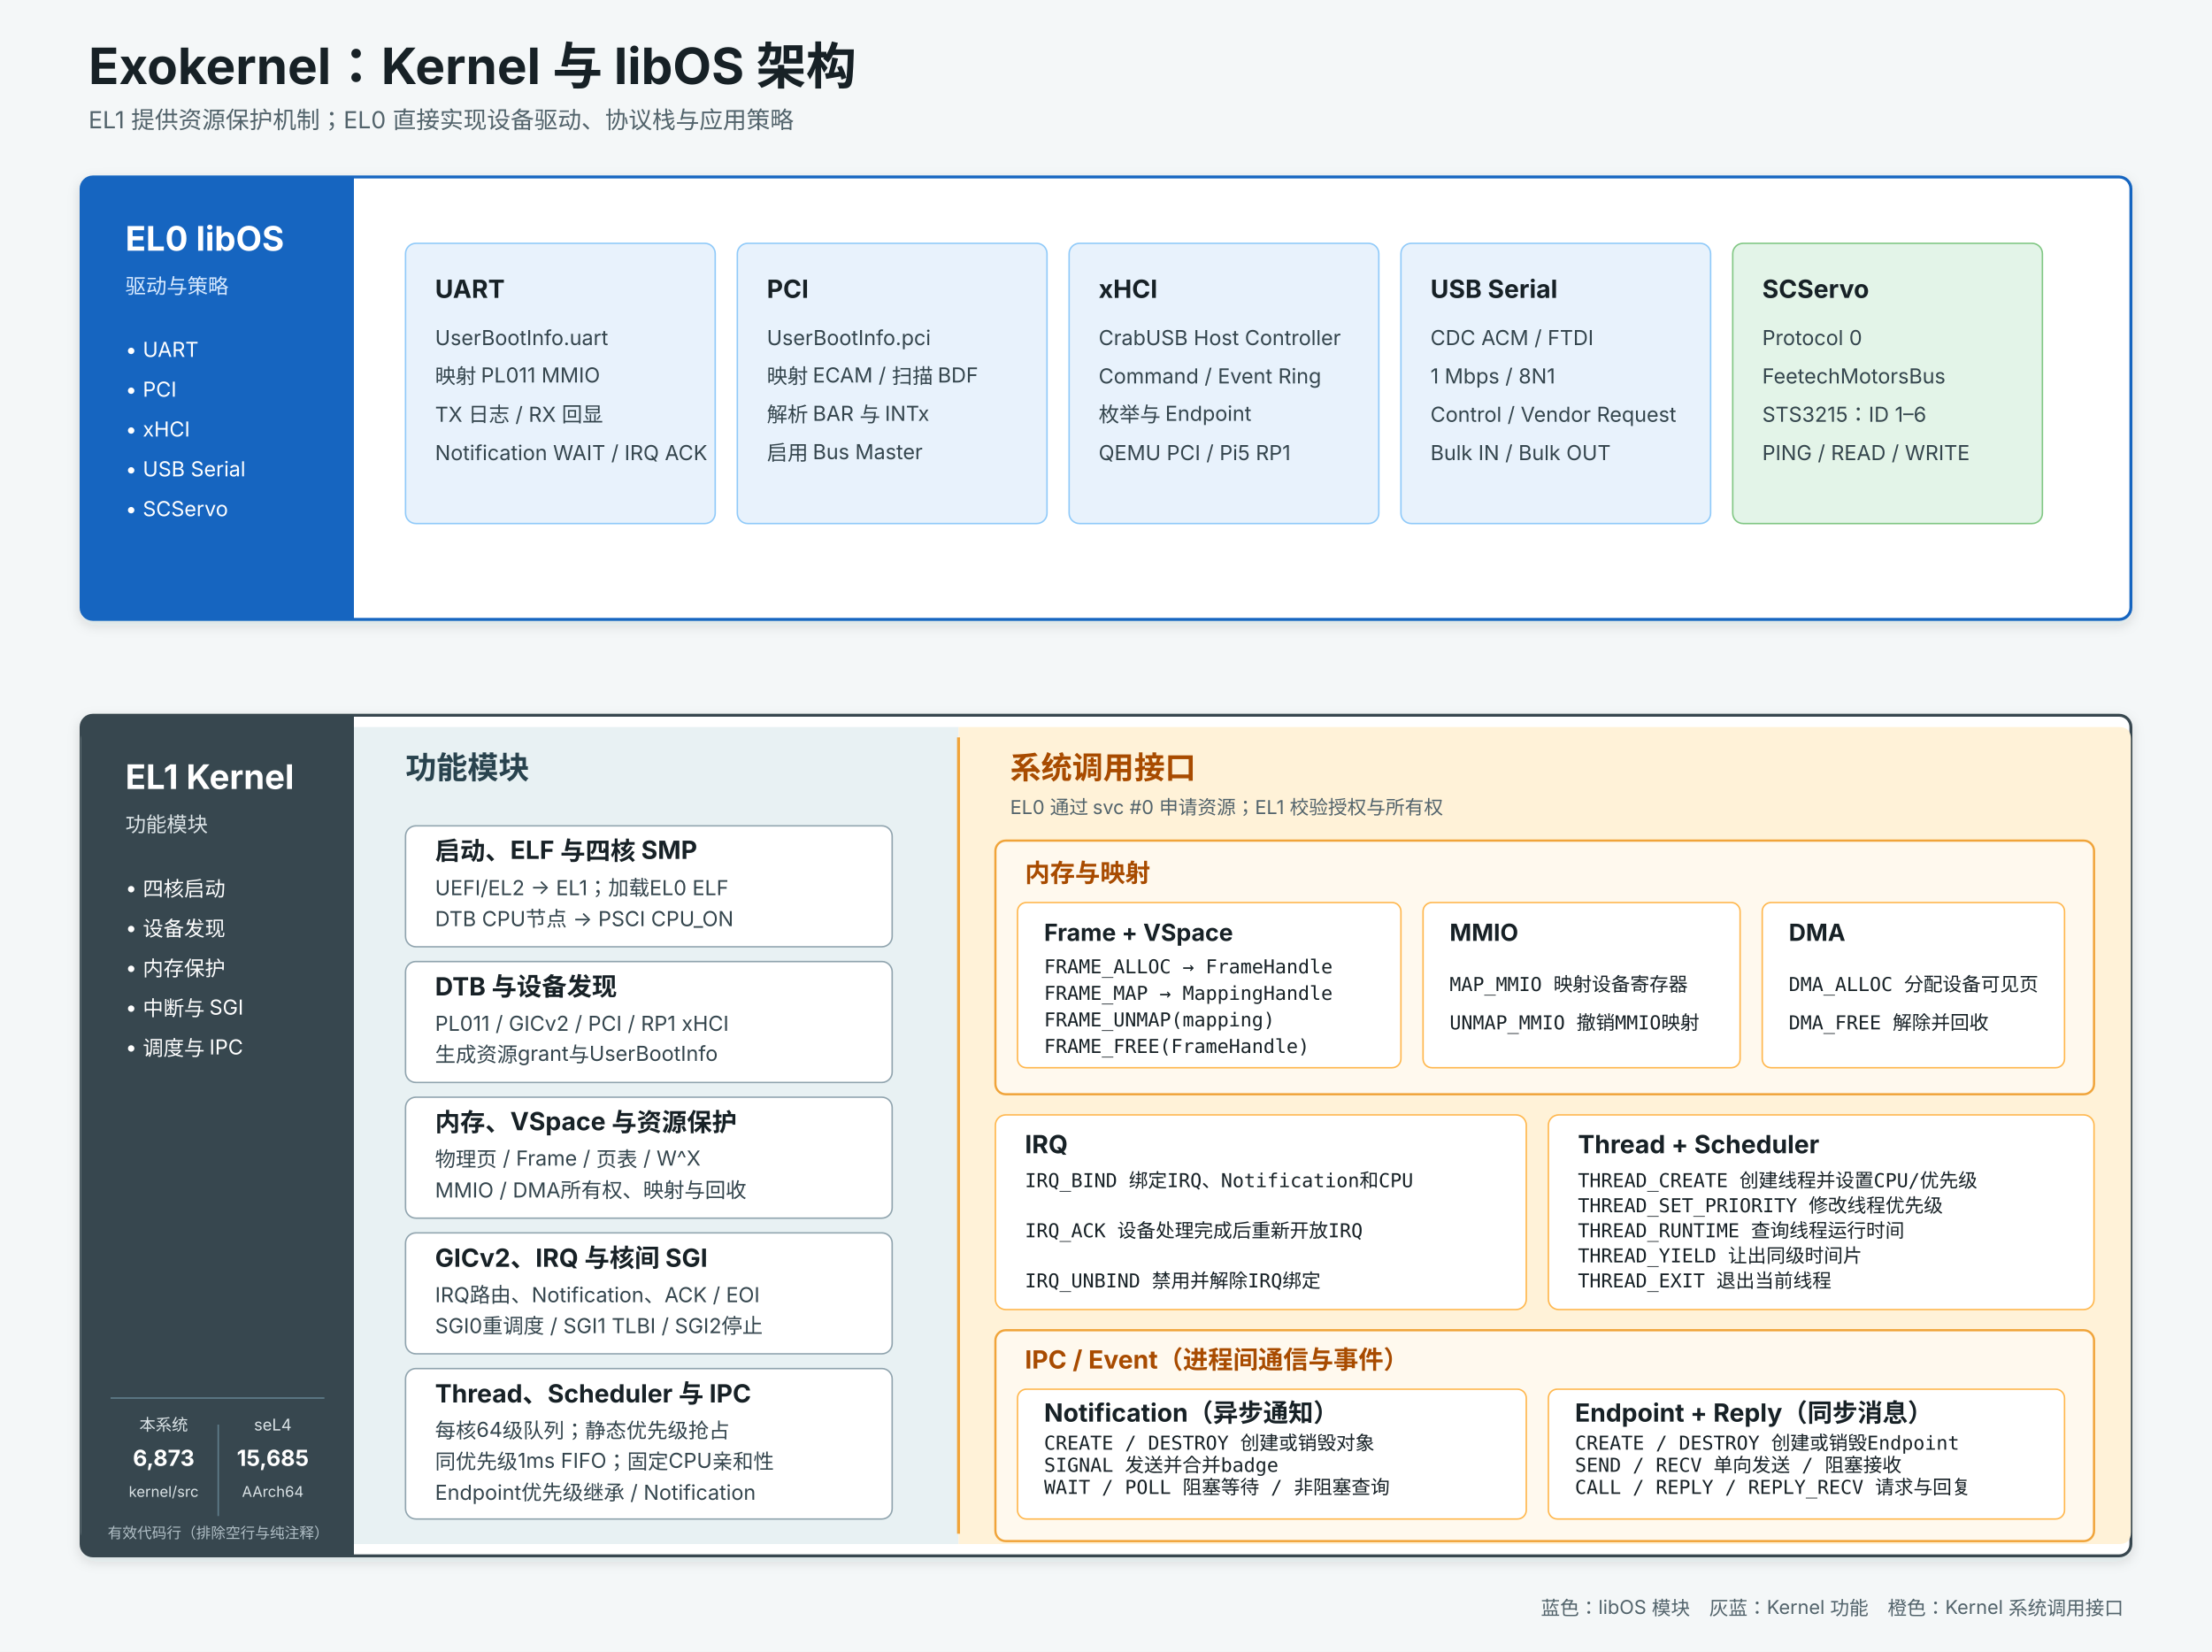
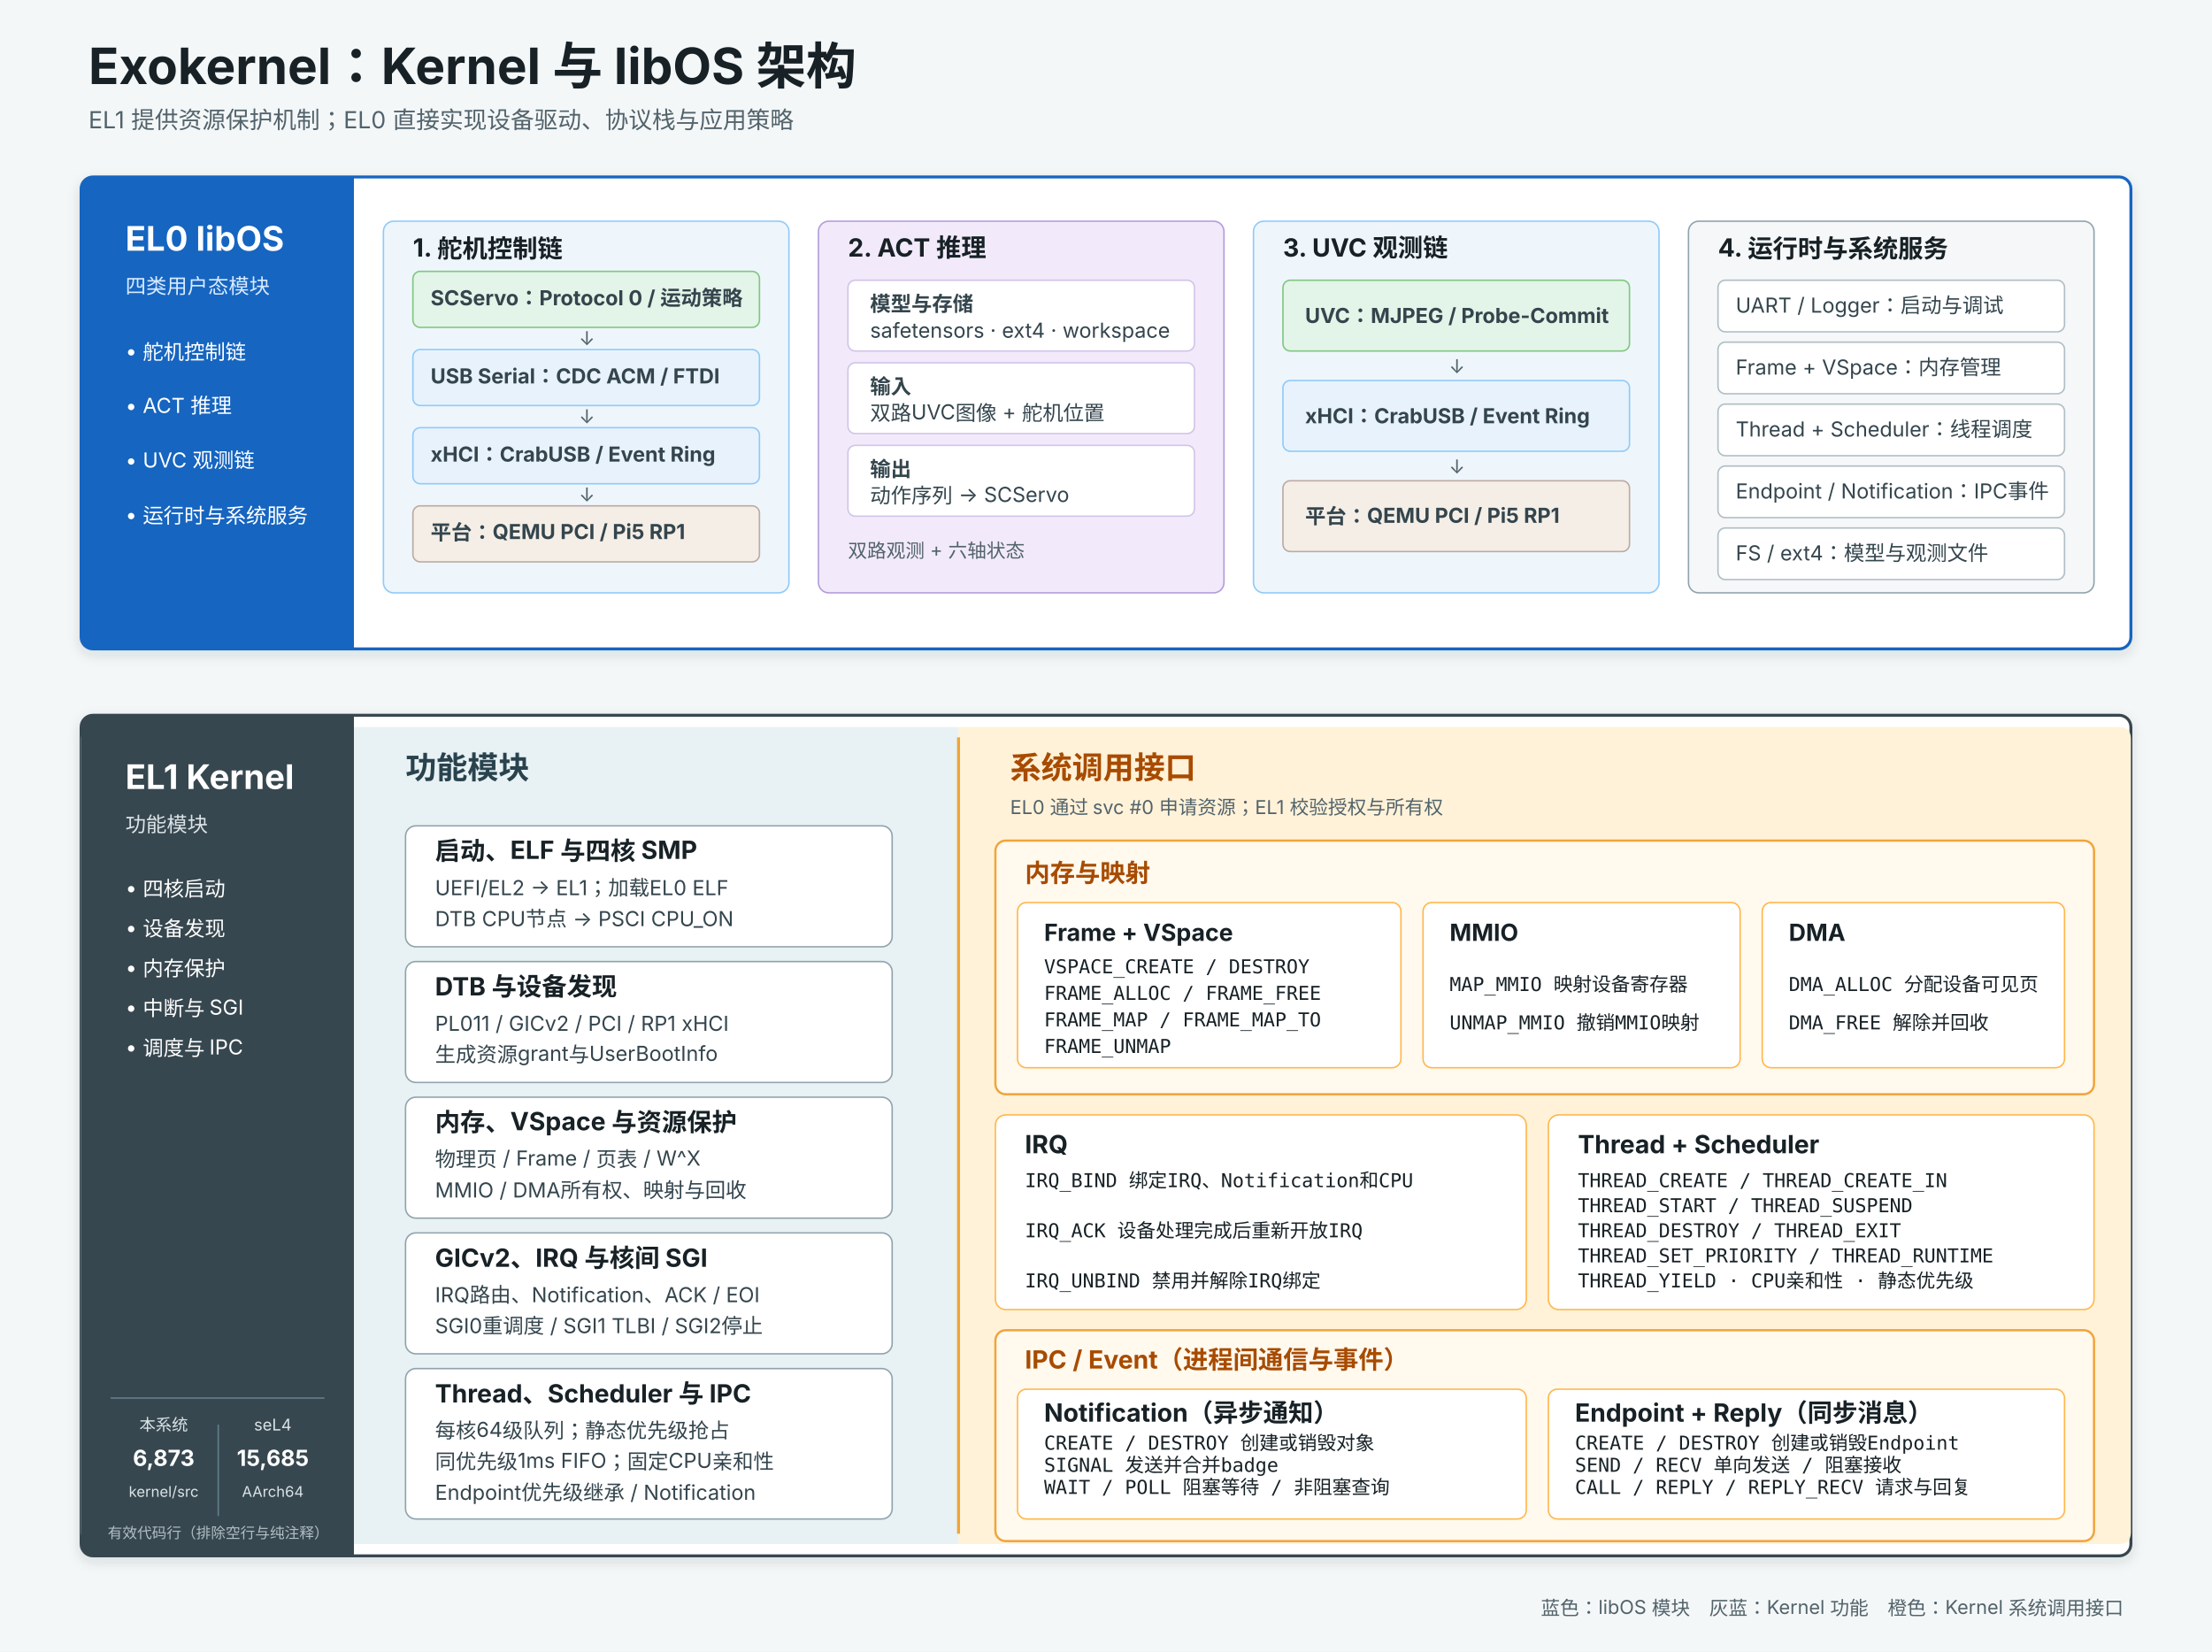
<svg xmlns="http://www.w3.org/2000/svg" width="1500" height="1120" viewBox="0 0 1500 1120" role="img" aria-labelledby="title desc">
  <defs>
    <filter id="shadow" x="-10%" y="-10%" width="120%" height="130%">
      <feDropShadow dx="0" dy="3" stdDeviation="4" flood-color="#263238" flood-opacity="0.13" />
    </filter>
    <style>
      text { font-family: -apple-system, BlinkMacSystemFont, "PingFang SC", "Microsoft YaHei", sans-serif; fill: #172126; }
      .title { font-size: 34px; font-weight: 700; }
      .subtitle { font-size: 16px; fill: #52636b; }
      .layer-title { font-size: 23px; font-weight: 700; fill: #ffffff; }
      .section-title { font-size: 21px; font-weight: 700; }
      .card-title { font-size: 17px; font-weight: 700; }
      .body { font-size: 14px; fill: #34454d; }
      .small { font-size: 13px; fill: #52636b; }
      .mono { font-family: ui-monospace, SFMono-Regular, Menlo, monospace; font-size: 13px; }
    </style>
  </defs>
  <rect width="1500" height="1120" fill="#f4f7f8" />
  <text x="60" y="57" class="title">Exokernel：Kernel 与 libOS 架构</text>
  <text x="60" y="87" class="subtitle">EL1 提供资源保护机制；EL0 直接实现设备驱动、协议栈与应用策略</text>
  <g filter="url(#shadow)">
-     <rect x="55" y="120" width="1390" height="300" rx="8" fill="#ffffff" stroke="#1565c0" stroke-width="2" />
-     <rect x="55" y="120" width="185" height="300" rx="8" fill="#1565c0" />
-     <rect x="232" y="120" width="8" height="300" fill="#1565c0" />
+     <rect x="55" y="120" width="1390" height="320" rx="8" fill="#ffffff" stroke="#1565c0" stroke-width="2" />
+     <rect x="55" y="120" width="185" height="320" rx="8" fill="#1565c0" />
+     <rect x="232" y="120" width="8" height="320" fill="#1565c0" />
  </g>
  <text x="85" y="170" class="layer-title">EL0 libOS</text>
-   <text x="85" y="199" style="font-size:14px;fill:#d8eaff">驱动与策略</text>
-   <text x="85" y="242" style="font-size:14px;fill:#ffffff">• UART</text>
-   <text x="85" y="269" style="font-size:14px;fill:#ffffff">• PCI</text>
-   <text x="85" y="296" style="font-size:14px;fill:#ffffff">• xHCI</text>
-   <text x="85" y="323" style="font-size:14px;fill:#ffffff">• USB Serial</text>
-   <text x="85" y="350" style="font-size:14px;fill:#ffffff">• SCServo</text>
+   <text x="85" y="199" style="font-size:14px;fill:#d8eaff">四类用户态模块</text>
+   <text x="85" y="243" style="font-size:14px;fill:#ffffff">• 舵机控制链</text>
+   <text x="85" y="280" style="font-size:14px;fill:#ffffff">• ACT 推理</text>
+   <text x="85" y="317" style="font-size:14px;fill:#ffffff">• UVC 观测链</text>
+   <text x="85" y="354" style="font-size:14px;fill:#ffffff">• 运行时与系统服务</text>
  <g>
-     <rect x="275" y="165" width="210" height="190" rx="7" fill="#e8f2fc" stroke="#90caf9" />
-     <text x="295" y="202" class="card-title">UART</text>
-     <text x="295" y="234" class="body">UserBootInfo.uart</text>
-     <text x="295" y="260" class="body">映射 PL011 MMIO</text>
-     <text x="295" y="286" class="body">TX 日志 / RX 回显</text>
-     <text x="295" y="312" class="body">Notification WAIT / IRQ ACK</text>
-     <rect x="500" y="165" width="210" height="190" rx="7" fill="#e8f2fc" stroke="#90caf9" />
-     <text x="520" y="202" class="card-title">PCI</text>
-     <text x="520" y="234" class="body">UserBootInfo.pci</text>
-     <text x="520" y="260" class="body">映射 ECAM / 扫描 BDF</text>
-     <text x="520" y="286" class="body">解析 BAR 与 INTx</text>
-     <text x="520" y="312" class="body">启用 Bus Master</text>
-     <rect x="725" y="165" width="210" height="190" rx="7" fill="#e8f2fc" stroke="#90caf9" />
-     <text x="745" y="202" class="card-title">xHCI</text>
-     <text x="745" y="234" class="body">CrabUSB Host Controller</text>
-     <text x="745" y="260" class="body">Command / Event Ring</text>
-     <text x="745" y="286" class="body">枚举与 Endpoint</text>
-     <text x="745" y="312" class="body">QEMU PCI / Pi5 RP1</text>
-     <rect x="950" y="165" width="210" height="190" rx="7" fill="#e8f2fc" stroke="#90caf9" />
-     <text x="970" y="202" class="card-title">USB Serial</text>
-     <text x="970" y="234" class="body">CDC ACM / FTDI</text>
-     <text x="970" y="260" class="body">1 Mbps / 8N1</text>
-     <text x="970" y="286" class="body">Control / Vendor Request</text>
-     <text x="970" y="312" class="body">Bulk IN / Bulk OUT</text>
-     <rect x="1175" y="165" width="210" height="190" rx="7" fill="#e3f4e8" stroke="#81c784" />
-     <text x="1195" y="202" class="card-title">SCServo</text>
-     <text x="1195" y="234" class="body">Protocol 0</text>
-     <text x="1195" y="260" class="body">FeetechMotorsBus</text>
-     <text x="1195" y="286" class="body">STS3215：ID 1–6</text>
-     <text x="1195" y="312" class="body">PING / READ / WRITE</text>
+     <rect x="260" y="150" width="275" height="252" rx="7" fill="#eef6fb" stroke="#90caf9" />
+     <text x="280" y="174" class="card-title">1. 舵机控制链</text>
+     <rect x="280" y="184" width="235" height="38" rx="5" fill="#e3f4e8" stroke="#81c784" />
+     <text x="292" y="207" class="body" style="font-weight:700">SCServo：Protocol 0 / 运动策略</text>
+     <text x="398" y="234" text-anchor="middle" class="small">↓</text>
+     <rect x="280" y="237" width="235" height="38" rx="5" fill="#e8f2fc" stroke="#90caf9" />
+     <text x="292" y="260" class="body" style="font-weight:700">USB Serial：CDC ACM / FTDI</text>
+     <text x="398" y="287" text-anchor="middle" class="small">↓</text>
+     <rect x="280" y="290" width="235" height="38" rx="5" fill="#e8f2fc" stroke="#90caf9" />
+     <text x="292" y="313" class="body" style="font-weight:700">xHCI：CrabUSB / Event Ring</text>
+     <text x="398" y="340" text-anchor="middle" class="small">↓</text>
+     <rect x="280" y="343" width="235" height="38" rx="5" fill="#f4eee6" stroke="#bcaaa4" />
+     <text x="292" y="366" class="body" style="font-weight:700">平台：QEMU PCI / Pi5 RP1</text>
+     <rect x="555" y="150" width="275" height="252" rx="7" fill="#f2eafb" stroke="#b39ddb" />
+     <text x="575" y="174" class="card-title">2. ACT 推理</text>
+     <rect x="575" y="190" width="235" height="48" rx="5" fill="#ffffff" stroke="#d1c4e9" />
+     <text x="590" y="211" class="body" style="font-weight:700">模型与存储</text>
+     <text x="590" y="229" class="body">safetensors · ext4 · workspace</text>
+     <rect x="575" y="246" width="235" height="48" rx="5" fill="#ffffff" stroke="#d1c4e9" />
+     <text x="590" y="267" class="body" style="font-weight:700">输入</text>
+     <text x="590" y="285" class="body">双路UVC图像 + 舵机位置</text>
+     <rect x="575" y="302" width="235" height="48" rx="5" fill="#ffffff" stroke="#d1c4e9" />
+     <text x="590" y="323" class="body" style="font-weight:700">输出</text>
+     <text x="590" y="341" class="body">动作序列 → SCServo</text>
+     <text x="575" y="378" class="small">双路观测 + 六轴状态</text>
+     <rect x="850" y="150" width="275" height="252" rx="7" fill="#eef6fb" stroke="#90caf9" />
+     <text x="870" y="174" class="card-title">3. UVC 观测链</text>
+     <rect x="870" y="190" width="235" height="48" rx="5" fill="#e3f4e8" stroke="#81c784" />
+     <text x="885" y="219" class="body" style="font-weight:700">UVC：MJPEG / Probe-Commit</text>
+     <text x="988" y="253" text-anchor="middle" class="small">↓</text>
+     <rect x="870" y="258" width="235" height="48" rx="5" fill="#e8f2fc" stroke="#90caf9" />
+     <text x="885" y="287" class="body" style="font-weight:700">xHCI：CrabUSB / Event Ring</text>
+     <text x="988" y="321" text-anchor="middle" class="small">↓</text>
+     <rect x="870" y="326" width="235" height="48" rx="5" fill="#f4eee6" stroke="#bcaaa4" />
+     <text x="885" y="355" class="body" style="font-weight:700">平台：QEMU PCI / Pi5 RP1</text>
+     <rect x="1145" y="150" width="275" height="252" rx="7" fill="#f5f7f8" stroke="#90a4ae" />
+     <text x="1165" y="174" class="card-title">4. 运行时与系统服务</text>
+     <rect x="1165" y="190" width="235" height="35" rx="5" fill="#ffffff" stroke="#b0bec5" />
+     <text x="1177" y="212" class="body">UART / Logger：启动与调试</text>
+     <rect x="1165" y="232" width="235" height="35" rx="5" fill="#ffffff" stroke="#b0bec5" />
+     <text x="1177" y="254" class="body">Frame + VSpace：内存管理</text>
+     <rect x="1165" y="274" width="235" height="35" rx="5" fill="#ffffff" stroke="#b0bec5" />
+     <text x="1177" y="296" class="body">Thread + Scheduler：线程调度</text>
+     <rect x="1165" y="316" width="235" height="35" rx="5" fill="#ffffff" stroke="#b0bec5" />
+     <text x="1177" y="338" class="body">Endpoint / Notification：IPC事件</text>
+     <rect x="1165" y="358" width="235" height="35" rx="5" fill="#ffffff" stroke="#b0bec5" />
+     <text x="1177" y="380" class="body">FS / ext4：模型与观测文件</text>
  </g>
  <g filter="url(#shadow)">
    <rect x="55" y="485" width="1390" height="570" rx="8" fill="#ffffff" stroke="#37474f" stroke-width="2" />
  </g>
  <path d="M63 493 H650 V1047 H63 Q55 1047 55 1039 V501 Q55 493 63 493 Z" fill="#e8f1f3" />
  <rect x="55" y="485" width="185" height="570" rx="8" fill="#37474f" />
  <rect x="232" y="485" width="8" height="570" fill="#37474f" />
  <text x="85" y="535" class="layer-title">EL1 Kernel</text>
  <text x="85" y="564" style="font-size:14px;fill:#dbe3e6">功能模块</text>
  <text x="85" y="607" style="font-size:14px;fill:#ffffff">• 四核启动</text>
  <text x="85" y="634" style="font-size:14px;fill:#ffffff">• 设备发现</text>
  <text x="85" y="661" style="font-size:14px;fill:#ffffff">• 内存保护</text>
  <text x="85" y="688" style="font-size:14px;fill:#ffffff">• 中断与 SGI</text>
  <text x="85" y="715" style="font-size:14px;fill:#ffffff">• 调度与 IPC</text>
  <line x1="75" y1="948" x2="220" y2="948" stroke="#607d8b" stroke-width="1" />
  <line x1="148" y1="966" x2="148" y2="1028" stroke="#607d8b" stroke-width="1" />
  <text x="111" y="970" text-anchor="middle" style="font-size:11px;fill:#dbe3e6">本系统</text>
  <text x="111" y="994" text-anchor="middle" style="font-size:15px;font-weight:700;fill:#ffffff">6,873</text>
  <text x="111" y="1015" text-anchor="middle" style="font-size:10px;fill:#dbe3e6">kernel/src</text>
  <text x="185" y="970" text-anchor="middle" style="font-size:11px;fill:#dbe3e6">seL4</text>
  <text x="185" y="994" text-anchor="middle" style="font-size:15px;font-weight:700;fill:#ffffff">15,685</text>
  <text x="185" y="1015" text-anchor="middle" style="font-size:10px;fill:#dbe3e6">AArch64</text>
  <text x="148" y="1043" text-anchor="middle" style="font-size:10px;fill:#b0bec5">有效代码行（排除空行与纯注释）</text>
  <text x="275" y="528" class="section-title" style="fill:#29434e">功能模块</text>
  <rect x="275" y="560" width="330" height="82" rx="7" fill="#ffffff" stroke="#90a4ae" />
  <text x="295" y="583" class="card-title">启动、ELF 与四核 SMP</text>
  <text x="295" y="607" class="body">UEFI/EL2 → EL1；加载EL0 ELF</text>
  <text x="295" y="628" class="body">DTB CPU节点 → PSCI CPU_ON</text>
  <rect x="275" y="652" width="330" height="82" rx="7" fill="#ffffff" stroke="#90a4ae" />
  <text x="295" y="675" class="card-title">DTB 与设备发现</text>
  <text x="295" y="699" class="body">PL011 / GICv2 / PCI / RP1 xHCI</text>
  <text x="295" y="720" class="body">生成资源grant与UserBootInfo</text>
  <rect x="275" y="744" width="330" height="82" rx="7" fill="#ffffff" stroke="#90a4ae" />
  <text x="295" y="767" class="card-title">内存、VSpace 与资源保护</text>
  <text x="295" y="791" class="body">物理页 / Frame / 页表 / W^X</text>
  <text x="295" y="812" class="body">MMIO / DMA所有权、映射与回收</text>
  <rect x="275" y="836" width="330" height="82" rx="7" fill="#ffffff" stroke="#90a4ae" />
  <text x="295" y="859" class="card-title">GICv2、IRQ 与核间 SGI</text>
  <text x="295" y="883" class="body">IRQ路由、Notification、ACK / EOI</text>
  <text x="295" y="904" class="body">SGI0重调度 / SGI1 TLBI / SGI2停止</text>
  <rect x="275" y="928" width="330" height="102" rx="7" fill="#ffffff" stroke="#90a4ae" />
  <text x="295" y="951" class="card-title">Thread、Scheduler 与 IPC</text>
  <text x="295" y="975" class="body">每核64级队列；静态优先级抢占</text>
  <text x="295" y="996" class="body">同优先级1ms FIFO；固定CPU亲和性</text>
  <text x="295" y="1017" class="body">Endpoint优先级继承 / Notification</text>
  <path d="M650 493 H1437 Q1445 493 1445 501 V1039 Q1445 1047 1437 1047 H650 Z" fill="#fff2d8" />
  <line x1="650" y1="500" x2="650" y2="1040" stroke="#f0a43a" stroke-width="2" />
  <text x="685" y="528" class="section-title" style="fill:#a84b00">系统调用接口</text>
  <text x="685" y="552" class="small">EL0 通过 svc #0 申请资源；EL1 校验授权与所有权</text>
  <rect x="675" y="570" width="745" height="172" rx="7" fill="#fff9ee" stroke="#f0a43a" stroke-width="1.5" />
  <text x="695" y="598" class="card-title" style="fill:#a84b00">内存与映射</text>
  <rect x="690" y="612" width="260" height="112" rx="6" fill="#ffffff" stroke="#ffb74d" />
  <text x="708" y="638" style="font-size:16px;font-weight:700">Frame + VSpace</text>
-   <text x="708" y="660" class="mono">FRAME_ALLOC → FrameHandle</text>
-   <text x="708" y="678" class="mono">FRAME_MAP → MappingHandle</text>
-   <text x="708" y="696" class="mono">FRAME_UNMAP(mapping)</text>
-   <text x="708" y="714" class="mono">FRAME_FREE(FrameHandle)</text>
+   <text x="708" y="660" class="mono">VSPACE_CREATE / DESTROY</text>
+   <text x="708" y="678" class="mono">FRAME_ALLOC / FRAME_FREE</text>
+   <text x="708" y="696" class="mono">FRAME_MAP / FRAME_MAP_TO</text>
+   <text x="708" y="714" class="mono">FRAME_UNMAP</text>
  <rect x="965" y="612" width="215" height="112" rx="6" fill="#ffffff" stroke="#ffb74d" />
  <text x="983" y="638" style="font-size:16px;font-weight:700">MMIO</text>
  <text x="983" y="672" class="mono">MAP_MMIO   映射设备寄存器</text>
  <text x="983" y="698" class="mono">UNMAP_MMIO 撤销MMIO映射</text>
  <rect x="1195" y="612" width="205" height="112" rx="6" fill="#ffffff" stroke="#ffb74d" />
  <text x="1213" y="638" style="font-size:16px;font-weight:700">DMA</text>
  <text x="1213" y="672" class="mono">DMA_ALLOC 分配设备可见页</text>
  <text x="1213" y="698" class="mono">DMA_FREE  解除并回收</text>
  <rect x="675" y="756" width="360" height="132" rx="7" fill="#ffffff" stroke="#ffb74d" />
  <text x="695" y="782" class="card-title">IRQ</text>
  <text x="695" y="805" class="mono">IRQ_BIND    绑定IRQ、Notification和CPU</text>
  <text x="695" y="839" class="mono">IRQ_ACK     设备处理完成后重新开放IRQ</text>
  <text x="695" y="873" class="mono">IRQ_UNBIND  禁用并解除IRQ绑定</text>
  <rect x="1050" y="756" width="370" height="132" rx="7" fill="#ffffff" stroke="#ffb74d" />
  <text x="1070" y="782" class="card-title">Thread + Scheduler</text>
-   <text x="1070" y="805" class="mono">THREAD_CREATE        创建线程并设置CPU/优先级</text>
-   <text x="1070" y="822" class="mono">THREAD_SET_PRIORITY  修改线程优先级</text>
-   <text x="1070" y="839" class="mono">THREAD_RUNTIME       查询线程运行时间</text>
-   <text x="1070" y="856" class="mono">THREAD_YIELD         让出同级时间片</text>
-   <text x="1070" y="873" class="mono">THREAD_EXIT          退出当前线程</text>
+   <text x="1070" y="805" class="mono">THREAD_CREATE / THREAD_CREATE_IN</text>
+   <text x="1070" y="822" class="mono">THREAD_START / THREAD_SUSPEND</text>
+   <text x="1070" y="839" class="mono">THREAD_DESTROY / THREAD_EXIT</text>
+   <text x="1070" y="856" class="mono">THREAD_SET_PRIORITY / THREAD_RUNTIME</text>
+   <text x="1070" y="873" class="mono">THREAD_YIELD · CPU亲和性 · 静态优先级</text>
  <rect x="675" y="902" width="745" height="143" rx="7" fill="#fff9ee" stroke="#f0a43a" stroke-width="1.5" />
  <text x="695" y="928" class="card-title" style="fill:#a84b00">IPC / Event（进程间通信与事件）</text>
  <rect x="690" y="942" width="345" height="88" rx="6" fill="#ffffff" stroke="#ffb74d" />
  <text x="708" y="964" class="card-title">Notification（异步通知）</text>
  <text x="708" y="983" class="mono">CREATE / DESTROY  创建或销毁对象</text>
  <text x="708" y="998" class="mono">SIGNAL            发送并合并badge</text>
  <text x="708" y="1013" class="mono">WAIT / POLL       阻塞等待 / 非阻塞查询</text>
  <rect x="1050" y="942" width="350" height="88" rx="6" fill="#ffffff" stroke="#ffb74d" />
  <text x="1068" y="964" class="card-title">Endpoint + Reply（同步消息）</text>
  <text x="1068" y="983" class="mono">CREATE / DESTROY  创建或销毁Endpoint</text>
  <text x="1068" y="998" class="mono">SEND / RECV  单向发送 / 阻塞接收</text>
  <text x="1068" y="1013" class="mono">CALL / REPLY / REPLY_RECV  请求与回复</text>
  <text x="1440" y="1095" text-anchor="end" class="small">蓝色：libOS 模块　灰蓝：Kernel 功能　橙色：Kernel 系统调用接口</text>
</svg>
